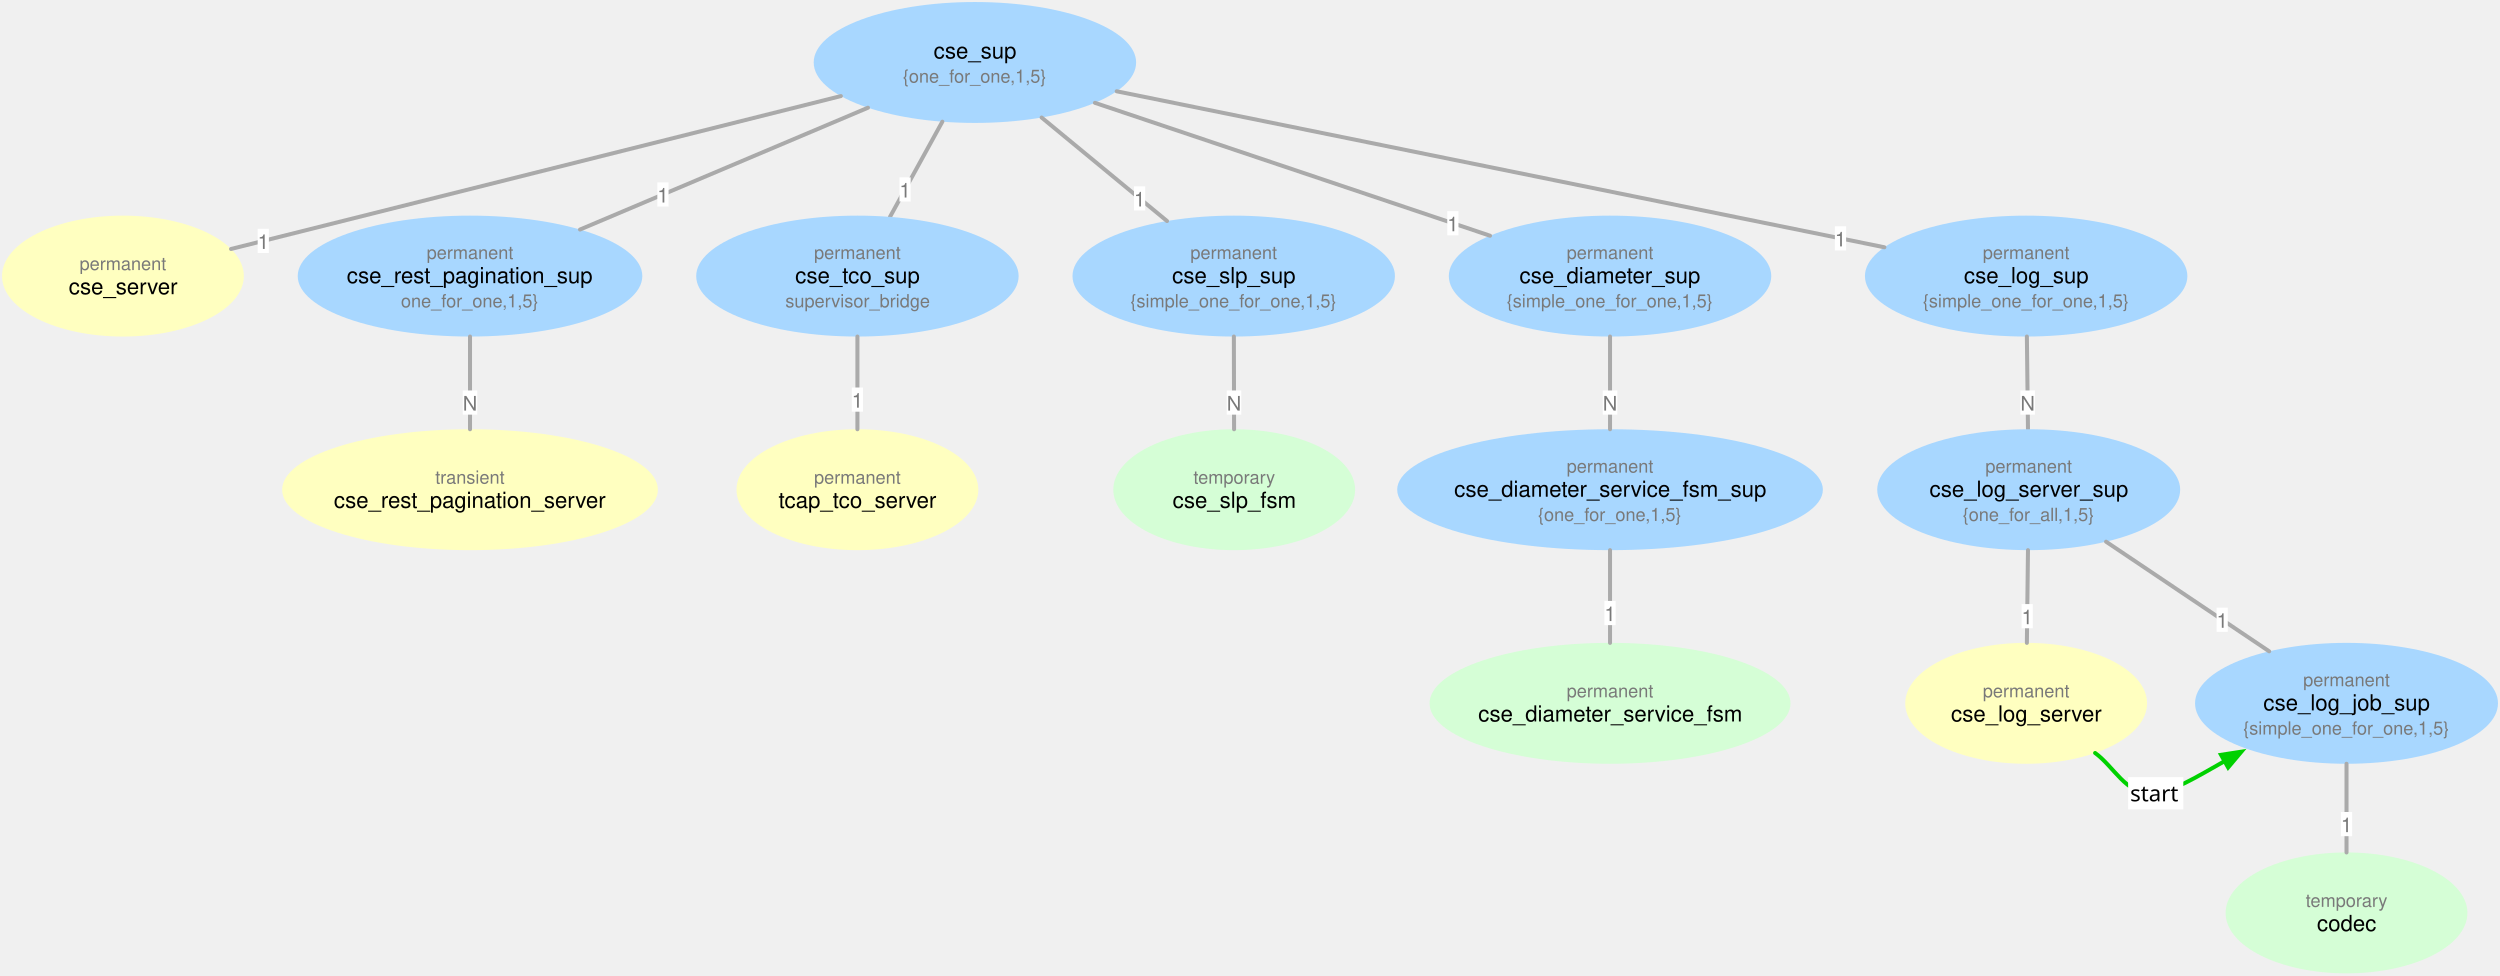
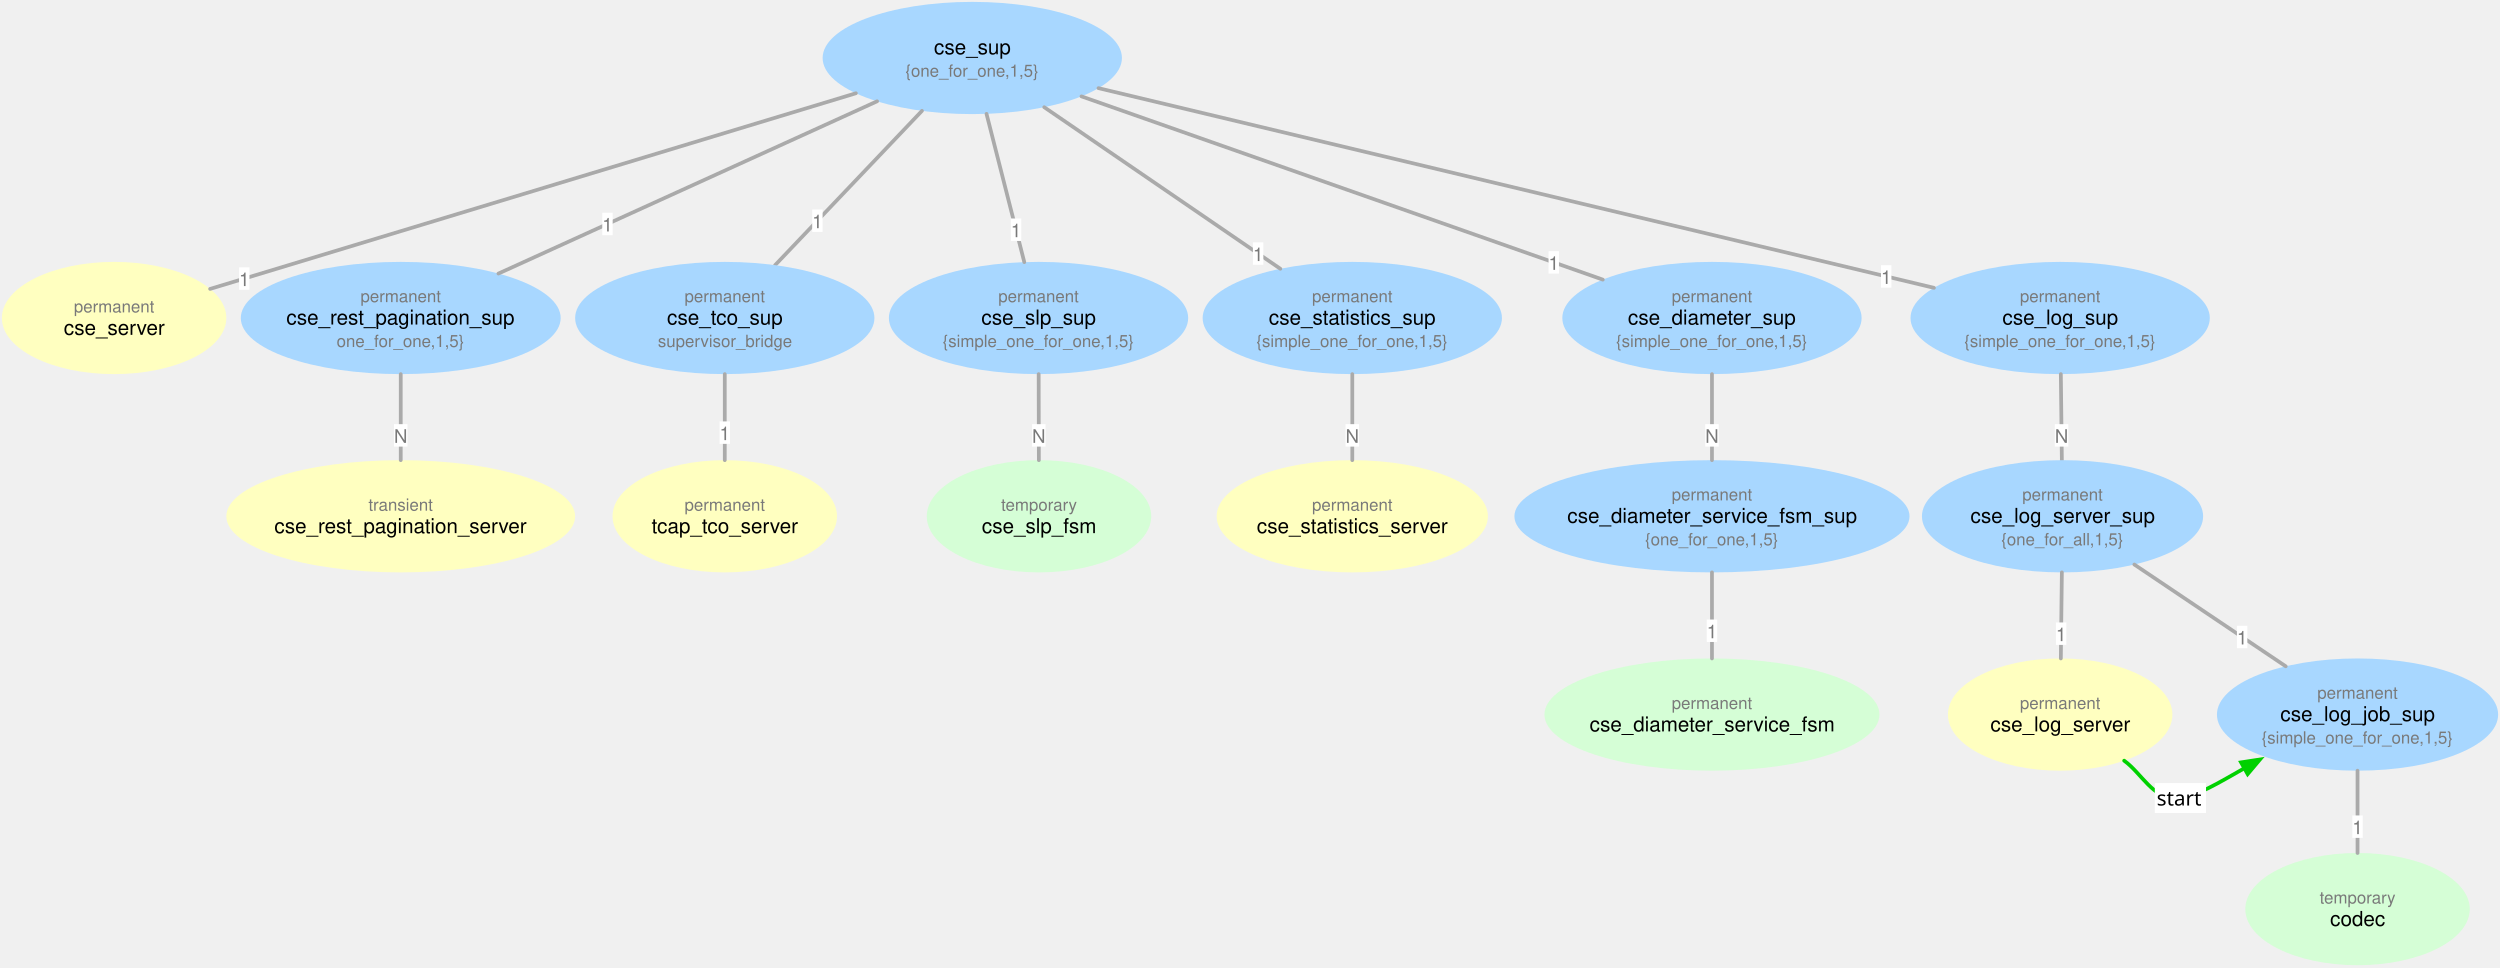
- <svg xmlns="http://www.w3.org/2000/svg" version="1.1" viewBox="-221.773 -1 1240.551 484" width="1240.551" height="484">
+ <svg xmlns="http://www.w3.org/2000/svg" version="1.1" viewBox="-202.77 -34 1336.477 517" width="1336.477" height="517">
  <defs>
    <marker orient="auto" overflow="visible" markerUnits="strokeWidth" id="FilledArrow_Marker" stroke-linejoin="miter" stroke-miterlimit="10" viewBox="-1 -3 7 6" markerWidth="7" markerHeight="6" color="#00d100">
      <g>
        <path d="M 4.8 0 L 0 -1.8 L 0 1.8 Z" fill="currentColor" stroke="currentColor" stroke-width="1" />
      </g>
    </marker>
  </defs>
-   <g id="Supervision" stroke-dasharray="none" fill-opacity="1" fill="none" stroke="none" stroke-opacity="1">
+   <g id="Supervision" stroke-dasharray="none" stroke-opacity="1" stroke="none" fill="none" fill-opacity="1">
    <g id="Supervision_Layer_1">
      <g id="Graphic_38">
-         <ellipse cx="262" cy="30" rx="80" ry="30" fill="#a8d7ff" />
-         <text transform="translate(203 18)" fill="black">
+         <ellipse cx="317" cy="-3" rx="80" ry="30" fill="#a8d7ff" />
+         <text transform="translate(258 -15)" fill="black">
          <tspan font-family="Helvetica" font-size="11" fill="black" x="38.515" y="10">cse_sup</tspan>
          <tspan font-family="Helvetica" font-size="9" fill="#797979" x="23.215" y="22">{one_for_one,1,5}</tspan>
        </text>
      </g>
      <g id="Line_45">
-         <line x1="219.857" y1="106.615" x2="245.837" y2="59.385" stroke="#aaa" stroke-linecap="round" stroke-linejoin="round" stroke-width="2" />
+         <line x1="211.591" y1="107.739" x2="290.1" y2="25.261" stroke="#aaa" stroke-linecap="round" stroke-linejoin="round" stroke-width="2" />
      </g>
      <g id="Graphic_44">
-         <rect x="224.557" y="87.014" width="5.562" height="12" fill="white" />
-         <text transform="translate(224.5574 87.01426)" fill="#797979">
+         <rect x="231.418" y="77.988" width="5.562" height="12" fill="white" />
+         <text transform="translate(231.4183 77.98791)" fill="#797979">
          <tspan font-family="Helvetica" font-size="10" fill="#797979" x="0" y="10">1</tspan>
        </text>
      </g>
      <g id="Graphic_46">
-         <ellipse cx="390.426" cy="136" rx="80" ry="30" fill="#a8d7ff" />
-         <text transform="translate(331.4262 118.5)" fill="#797979">
+         <ellipse cx="352.421" cy="136" rx="80" ry="30" fill="#a8d7ff" />
+         <text transform="translate(293.4207 118.5)" fill="#797979">
          <tspan font-family="Helvetica" font-size="9" fill="#797979" x="37.487" y="9">permanent</tspan>
          <tspan font-family="Helvetica" font-size="11" fill="black" x="28.425" y="21">cse_slp_sup</tspan>
          <tspan font-family="Helvetica" font-size="9" fill="#797979" x="7.709" y="33">{simple_one_for_one,1,5}</tspan>
        </text>
      </g>
      <g id="Graphic_50">
-         <ellipse cx="390.672" cy="242" rx="60" ry="30" fill="#d5fed6" />
-         <text transform="translate(347.6722 230)" fill="#797979">
+         <ellipse cx="352.667" cy="242" rx="60" ry="30" fill="#d5fed6" />
+         <text transform="translate(309.6667 230)" fill="#797979">
          <tspan font-family="Helvetica" font-size="9" fill="#797979" x="22.743" y="9">temporary</tspan>
          <tspan font-family="Helvetica" font-size="11" fill="black" x="12.433" y="21">cse_slp_fsm</tspan>
        </text>
      </g>
      <g id="Line_52">
-         <line x1="390.603" y1="212" x2="390.496" y2="166" stroke="#aaa" stroke-linecap="round" stroke-linejoin="round" stroke-width="2" />
+         <line x1="352.597" y1="212" x2="352.49" y2="166" stroke="#aaa" stroke-linecap="round" stroke-linejoin="round" stroke-width="2" />
      </g>
      <g id="Graphic_51">
-         <rect x="386.961" y="192.753" width="7.222" height="12" fill="white" />
-         <text transform="translate(386.961 192.7534)" fill="#797979">
+         <rect x="348.955" y="192.753" width="7.222" height="12" fill="white" />
+         <text transform="translate(348.9555 192.7534)" fill="#797979">
          <tspan font-family="Helvetica" font-size="10" fill="#797979" x="0" y="10">N</tspan>
        </text>
      </g>
      <g id="Line_54">
-         <line x1="357.325" y1="108.679" x2="295.101" y2="57.321" stroke="#aaa" stroke-linecap="round" stroke-linejoin="round" stroke-width="2" />
+         <line x1="344.81" y1="106.135" x2="324.61" y2="26.865" stroke="#aaa" stroke-linecap="round" stroke-linejoin="round" stroke-width="2" />
      </g>
      <g id="Graphic_53">
-         <rect x="340.943" y="91.453" width="5.562" height="12" fill="white" />
-         <text transform="translate(340.9434 91.45326)" fill="#797979">
+         <rect x="337.614" y="82.808" width="5.562" height="12" fill="white" />
+         <text transform="translate(337.6142 82.80801)" fill="#797979">
          <tspan font-family="Helvetica" font-size="10" fill="#797979" x="0" y="10">1</tspan>
        </text>
      </g>
      <g id="Graphic_58">
-         <ellipse cx="-160.773" cy="136" rx="60" ry="30" fill="#ffffc0" />
-         <text transform="translate(-203.7726 124)" fill="#797979">
+         <ellipse cx="-141.77" cy="136" rx="60" ry="30" fill="#ffffc0" />
+         <text transform="translate(-184.7698 124)" fill="#797979">
          <tspan font-family="Helvetica" font-size="9" fill="#797979" x="21.487" y="9">permanent</tspan>
          <tspan font-family="Helvetica" font-size="11" fill="black" x="16.102" y="21">cse_server</tspan>
        </text>
      </g>
      <g id="Line_57">
-         <line x1="-107.124" y1="122.549" x2="195.483" y2="46.678" stroke="#aaa" stroke-linecap="round" stroke-linejoin="round" stroke-width="2" />
+         <line x1="-90.444" y1="120.449" x2="254.768" y2="15.855" stroke="#aaa" stroke-linecap="round" stroke-linejoin="round" stroke-width="2" />
      </g>
      <g id="Graphic_56">
-         <rect x="-93.905" y="112.537" width="5.562" height="12" fill="white" />
-         <text transform="translate(-93.90494 112.5374)" fill="#797979">
+         <rect x="-74.973" y="108.919" width="5.562" height="12" fill="white" />
+         <text transform="translate(-74.97265 108.919)" fill="#797979">
          <tspan font-family="Helvetica" font-size="10" fill="#797979" x="0" y="10">1</tspan>
        </text>
      </g>
      <g id="Graphic_60">
-         <ellipse cx="203.693" cy="242" rx="60" ry="30" fill="#ffffc0" />
-         <text transform="translate(160.6933 230)" fill="#797979">
+         <ellipse cx="184.69" cy="242" rx="60" ry="30" fill="#ffffc0" />
+         <text transform="translate(141.6905 230)" fill="#797979">
          <tspan font-family="Helvetica" font-size="9" fill="#797979" x="21.487" y="9">permanent</tspan>
          <tspan font-family="Helvetica" font-size="11" fill="black" x="3.869" y="21">tcap_tco_server</tspan>
        </text>
      </g>
      <g id="Graphic_64">
-         <ellipse cx="203.693" cy="136" rx="80" ry="30" fill="#a8d7ff" />
-         <text transform="translate(144.6933 118.5)" fill="#797979">
+         <ellipse cx="184.69" cy="136" rx="80" ry="30" fill="#a8d7ff" />
+         <text transform="translate(125.6905 118.5)" fill="#797979">
          <tspan font-family="Helvetica" font-size="9" fill="#797979" x="37.487" y="9">permanent</tspan>
          <tspan font-family="Helvetica" font-size="11" fill="black" x="28.119" y="21">cse_tco_sup</tspan>
          <tspan font-family="Helvetica" font-size="9" fill="#797979" x="23.231" y="33">supervisor_bridge</tspan>
        </text>
      </g>
      <g id="Line_67">
-         <line x1="203.693" y1="212" x2="203.693" y2="166" stroke="#aaa" stroke-linecap="round" stroke-linejoin="round" stroke-width="2" />
+         <line x1="184.69" y1="212" x2="184.69" y2="166" stroke="#aaa" stroke-linecap="round" stroke-linejoin="round" stroke-width="2" />
      </g>
      <g id="Graphic_66">
-         <rect x="200.912" y="191.289" width="5.562" height="12" fill="white" />
-         <text transform="translate(200.9125 191.2891)" fill="#797979">
+         <rect x="181.91" y="191.289" width="5.562" height="12" fill="white" />
+         <text transform="translate(181.9097 191.2891)" fill="#797979">
          <tspan font-family="Helvetica" font-size="10" fill="#797979" x="0" y="10">1</tspan>
        </text>
      </g>
      <g id="Graphic_68">
-         <ellipse cx="577.159" cy="136" rx="80" ry="30" fill="#a8d7ff" />
-         <text transform="translate(518.1591 118.5)" fill="#797979">
+         <ellipse cx="712.431" cy="136" rx="80" ry="30" fill="#a8d7ff" />
+         <text transform="translate(653.4311 118.5)" fill="#797979">
          <tspan font-family="Helvetica" font-size="9" fill="#797979" x="37.487" y="9">permanent</tspan>
          <tspan font-family="Helvetica" font-size="11" fill="black" x="14.057" y="21">cse_diameter_sup</tspan>
          <tspan font-family="Helvetica" font-size="9" fill="#797979" x="7.709" y="33">{simple_one_for_one,1,5}</tspan>
        </text>
      </g>
      <g id="Line_70">
-         <line x1="517.602" y1="115.969" x2="321.557" y2="50.031" stroke="#aaa" stroke-linecap="round" stroke-linejoin="round" stroke-width="2" />
+         <line x1="654.064" y1="115.483" x2="375.367" y2="17.517" stroke="#aaa" stroke-linecap="round" stroke-linejoin="round" stroke-width="2" />
      </g>
      <g id="Graphic_69">
-         <rect x="496.387" y="103.769" width="5.562" height="12" fill="white" />
-         <text transform="translate(496.387 103.7685)" fill="#797979">
+         <rect x="625.077" y="100.271" width="5.562" height="12" fill="white" />
+         <text transform="translate(625.0766 100.2711)" fill="#797979">
          <tspan font-family="Helvetica" font-size="10" fill="#797979" x="0" y="10">1</tspan>
        </text>
      </g>
      <g id="Graphic_71">
-         <ellipse cx="577.159" cy="242" rx="105.614" ry="30" fill="#a8d7ff" />
-         <text transform="translate(497.6683 224.5)" fill="#797979">
+         <ellipse cx="712.431" cy="242" rx="105.614" ry="30" fill="#a8d7ff" />
+         <text transform="translate(632.9403 224.5)" fill="#797979">
          <tspan font-family="Helvetica" font-size="9" fill="#797979" x="57.977" y="9">permanent</tspan>
          <tspan font-family="Helvetica" font-size="11" fill="black" x="2.15" y="21">cse_diameter_service_fsm_sup</tspan>
          <tspan font-family="Helvetica" font-size="9" fill="#797979" x="43.706" y="33">{one_for_one,1,5}</tspan>
        </text>
      </g>
      <g id="Line_73">
-         <line x1="577.159" y1="212" x2="577.159" y2="166" stroke="#aaa" stroke-linecap="round" stroke-linejoin="round" stroke-width="2" />
+         <line x1="712.431" y1="212" x2="712.431" y2="166" stroke="#aaa" stroke-linecap="round" stroke-linejoin="round" stroke-width="2" />
      </g>
      <g id="Graphic_72">
-         <rect x="573.548" y="192.753" width="7.222" height="12" fill="white" />
-         <text transform="translate(573.5483 192.7533)" fill="#797979">
+         <rect x="708.82" y="192.753" width="7.222" height="12" fill="white" />
+         <text transform="translate(708.8202 192.7533)" fill="#797979">
          <tspan font-family="Helvetica" font-size="10" fill="#797979" x="0" y="10">N</tspan>
        </text>
      </g>
      <g id="Graphic_74">
-         <ellipse cx="577.159" cy="348" rx="89.55" ry="30" fill="#d5fed6" />
-         <text transform="translate(510.5193 336)" fill="#797979">
+         <ellipse cx="712.431" cy="348" rx="89.55" ry="30" fill="#d5fed6" />
+         <text transform="translate(645.7913 336)" fill="#797979">
          <tspan font-family="Helvetica" font-size="9" fill="#797979" x="45.126" y="9">permanent</tspan>
          <tspan font-family="Helvetica" font-size="11" fill="black" x="1.225" y="21">cse_diameter_service_fsm</tspan>
        </text>
      </g>
      <g id="Line_76">
-         <line x1="577.159" y1="318" x2="577.159" y2="272" stroke="#aaa" stroke-linecap="round" stroke-linejoin="round" stroke-width="2" />
+         <line x1="712.431" y1="318" x2="712.431" y2="272" stroke="#aaa" stroke-linecap="round" stroke-linejoin="round" stroke-width="2" />
      </g>
      <g id="Graphic_75">
-         <rect x="574.378" y="297.195" width="5.562" height="12" fill="white" />
-         <text transform="translate(574.3783 297.1953)" fill="#797979">
+         <rect x="709.65" y="297.195" width="5.562" height="12" fill="white" />
+         <text transform="translate(709.6503 297.1953)" fill="#797979">
          <tspan font-family="Helvetica" font-size="10" fill="#797979" x="0" y="10">1</tspan>
        </text>
      </g>
      <g id="Graphic_77">
        <ellipse cx="11.46" cy="136" rx="85.5" ry="30" fill="#a8d7ff" />
        <text transform="translate(-51.93966 118.5)" fill="#797979">
          <tspan font-family="Helvetica" font-size="9" fill="#797979" x="41.887" y="9">permanent</tspan>
          <tspan font-family="Helvetica" font-size="11" fill="black" x="2.245" y="21">cse_rest_pagination_sup</tspan>
          <tspan font-family="Helvetica" font-size="9" fill="#797979" x="29.118" y="33">one_for_one,1,5}</tspan>
        </text>
      </g>
      <g id="Graphic_78">
        <ellipse cx="11.46" cy="242" rx="93.23" ry="30" fill="#ffffc0" />
        <text transform="translate(-58.1238 230)" fill="#797979">
          <tspan font-family="Helvetica" font-size="9" fill="#797979" x="52.325" y="9">transient</tspan>
          <tspan font-family="Helvetica" font-size="11" fill="black" x="2.016" y="21">cse_rest_pagination_server</tspan>
        </text>
      </g>
      <g id="Line_80">
        <line x1="11.46" y1="212" x2="11.46" y2="166" stroke="#aaa" stroke-linecap="round" stroke-linejoin="round" stroke-width="2" />
      </g>
      <g id="Graphic_79">
        <rect x="7.849" y="192.753" width="7.222" height="12" fill="white" />
        <text transform="translate(7.849498 192.7533)" fill="#797979">
          <tspan font-family="Helvetica" font-size="10" fill="#797979" x="0" y="10">N</tspan>
        </text>
      </g>
      <g id="Line_82">
-         <line x1="66.044" y1="112.906" x2="208.934" y2="52.451" stroke="#aaa" stroke-linecap="round" stroke-linejoin="round" stroke-width="2" />
+         <line x1="63.683" y1="112.242" x2="266.112" y2="20.151" stroke="#aaa" stroke-linecap="round" stroke-linejoin="round" stroke-width="2" />
      </g>
      <g id="Graphic_81">
-         <rect x="104.411" y="89.497" width="5.562" height="12" fill="white" />
-         <text transform="translate(104.4115 89.49712)" fill="#797979">
+         <rect x="119.196" y="79.723" width="5.562" height="12" fill="white" />
+         <text transform="translate(119.1958 79.72253)" fill="#797979">
          <tspan font-family="Helvetica" font-size="10" fill="#797979" x="0" y="10">1</tspan>
        </text>
      </g>
      <g id="Graphic_97">
-         <ellipse cx="783.646" cy="136" rx="80" ry="30" fill="#a8d7ff" />
-         <text transform="translate(724.646 118.5)" fill="#797979">
+         <ellipse cx="898.576" cy="136" rx="80" ry="30" fill="#a8d7ff" />
+         <text transform="translate(839.5756 118.5)" fill="#797979">
          <tspan font-family="Helvetica" font-size="9" fill="#797979" x="37.487" y="9">permanent</tspan>
          <tspan font-family="Helvetica" font-size="11" fill="black" x="28.116" y="21">cse_log_sup</tspan>
          <tspan font-family="Helvetica" font-size="9" fill="#797979" x="7.709" y="33">{simple_one_for_one,1,5}</tspan>
        </text>
      </g>
      <g id="Graphic_96">
-         <ellipse cx="942.616" cy="452" rx="60" ry="30" fill="#d5fed6" />
-         <text transform="translate(899.616 440)" fill="#797979">
+         <ellipse cx="1057.546" cy="452" rx="60" ry="30" fill="#d5fed6" />
+         <text transform="translate(1014.546 440)" fill="#797979">
          <tspan font-family="Helvetica" font-size="9" fill="#797979" x="22.743" y="9">temporary</tspan>
          <tspan font-family="Helvetica" font-size="11" fill="black" x="28.323" y="21">codec</tspan>
        </text>
      </g>
      <g id="Line_95">
-         <line x1="784.553" y1="212" x2="784.004" y2="166" stroke="#aaa" stroke-linecap="round" stroke-linejoin="round" stroke-width="2" />
+         <line x1="899.482" y1="212" x2="898.933" y2="166" stroke="#aaa" stroke-linecap="round" stroke-linejoin="round" stroke-width="2" />
      </g>
      <g id="Graphic_94">
-         <rect x="780.784" y="192.754" width="7.222" height="12" fill="white" />
-         <text transform="translate(780.7836 192.7535)" fill="#797979">
+         <rect x="895.713" y="192.754" width="7.222" height="12" fill="white" />
+         <text transform="translate(895.7133 192.7535)" fill="#797979">
          <tspan font-family="Helvetica" font-size="10" fill="#797979" x="0" y="10">N</tspan>
        </text>
      </g>
      <g id="Graphic_93">
-         <ellipse cx="783.646" cy="348" rx="60" ry="30" fill="#ffffc0" />
-         <text transform="translate(740.646 336)" fill="#797979">
+         <ellipse cx="898.576" cy="348" rx="60" ry="30" fill="#ffffc0" />
+         <text transform="translate(855.5756 336)" fill="#797979">
          <tspan font-family="Helvetica" font-size="9" fill="#797979" x="21.487" y="9">permanent</tspan>
          <tspan font-family="Helvetica" font-size="11" fill="black" x="5.703" y="21">cse_log_server</tspan>
        </text>
      </g>
      <g id="Graphic_92">
-         <ellipse cx="942.616" cy="348" rx="75.162" ry="30" fill="#a8d7ff" />
-         <text transform="translate(887.4863 330.5)" fill="#797979">
+         <ellipse cx="1057.546" cy="348" rx="75.162" ry="30" fill="#a8d7ff" />
+         <text transform="translate(1002.416 330.5)" fill="#797979">
          <tspan font-family="Helvetica" font-size="9" fill="#797979" x="33.616" y="9">permanent</tspan>
          <tspan font-family="Helvetica" font-size="11" fill="black" x="13.847" y="21">cse_log_job_sup</tspan>
          <tspan font-family="Helvetica" font-size="9" fill="#797979" x="3.839" y="33">{simple_one_for_one,1,5}</tspan>
        </text>
      </g>
      <g id="Line_91">
-         <line x1="942.616" y1="422" x2="942.616" y2="378" stroke="#aaa" stroke-linecap="round" stroke-linejoin="round" stroke-width="2" />
+         <line x1="1057.546" y1="422" x2="1057.546" y2="378" stroke="#aaa" stroke-linecap="round" stroke-linejoin="round" stroke-width="2" />
      </g>
      <g id="Graphic_90">
-         <rect x="939.835" y="401.929" width="5.562" height="12" fill="white" />
-         <text transform="translate(939.8352 401.9287)" fill="#797979">
+         <rect x="1054.765" y="401.929" width="5.562" height="12" fill="white" />
+         <text transform="translate(1054.765 401.9287)" fill="#797979">
          <tspan font-family="Helvetica" font-size="10" fill="#797979" x="0" y="10">1</tspan>
        </text>
      </g>
      <g id="Line_89">
-         <path d="M 817.863 372.65 C 827.189 379.369 833.233 393.129 845.845 392.808 C 855.54 392.562 869.121 383.993 882.106 376.699" marker-end="url(#FilledArrow_Marker)" stroke="#00d100" stroke-linecap="round" stroke-linejoin="round" stroke-width="2" />
+         <path d="M 932.792 372.65 C 942.119 379.369 948.163 393.129 960.775 392.808 C 970.47 392.562 984.051 383.993 997.035 376.699" marker-end="url(#FilledArrow_Marker)" stroke="#00d100" stroke-linecap="round" stroke-linejoin="round" stroke-width="2" />
      </g>
      <g id="Graphic_88">
-         <rect x="834.248" y="384.637" width="27.377" height="16" fill="white" />
-         <text transform="translate(835.2482 385.6374)" fill="black">
+         <rect x="949.178" y="384.637" width="27.377" height="16" fill="white" />
+         <text transform="translate(950.1778 385.6374)" fill="black">
          <tspan font-family="Montserrat" font-size="11" fill="black" x="2060574e-19" y="11">start</tspan>
        </text>
      </g>
      <g id="Graphic_87">
-         <ellipse cx="784.91" cy="242" rx="75.162" ry="30" fill="#a8d7ff" />
-         <text transform="translate(729.7806 224.5)" fill="#797979">
+         <ellipse cx="899.84" cy="242" rx="75.162" ry="30" fill="#a8d7ff" />
+         <text transform="translate(844.7102 224.5)" fill="#797979">
          <tspan font-family="Helvetica" font-size="9" fill="#797979" x="33.616" y="9">permanent</tspan>
          <tspan font-family="Helvetica" font-size="11" fill="black" x="5.906" y="21">cse_log_server_sup</tspan>
          <tspan font-family="Helvetica" font-size="9" fill="#797979" x="22.351" y="33">{one_for_all,1,5}</tspan>
        </text>
      </g>
      <g id="Line_86">
-         <line x1="904.23" y1="322.199" x2="823.297" y2="267.801" stroke="#aaa" stroke-linecap="round" stroke-linejoin="round" stroke-width="2" />
+         <line x1="1019.159" y1="322.199" x2="938.226" y2="267.801" stroke="#aaa" stroke-linecap="round" stroke-linejoin="round" stroke-width="2" />
      </g>
      <g id="Graphic_85">
-         <rect x="878.143" y="300.534" width="5.562" height="12" fill="white" />
-         <text transform="translate(878.1426 300.534)" fill="#797979">
+         <rect x="993.072" y="300.534" width="5.562" height="12" fill="white" />
+         <text transform="translate(993.0722 300.534)" fill="#797979">
          <tspan font-family="Helvetica" font-size="10" fill="#797979" x="0" y="10">1</tspan>
        </text>
      </g>
      <g id="Line_84">
-         <line x1="784.004" y1="318" x2="784.553" y2="272" stroke="#aaa" stroke-linecap="round" stroke-linejoin="round" stroke-width="2" />
+         <line x1="898.933" y1="318" x2="899.482" y2="272" stroke="#aaa" stroke-linecap="round" stroke-linejoin="round" stroke-width="2" />
      </g>
      <g id="Graphic_83">
-         <rect x="781.381" y="298.754" width="5.562" height="12" fill="white" />
-         <text transform="translate(781.3811 298.7536)" fill="#797979">
+         <rect x="896.311" y="298.754" width="5.562" height="12" fill="white" />
+         <text transform="translate(896.3107 298.7536)" fill="#797979">
          <tspan font-family="Helvetica" font-size="10" fill="#797979" x="0" y="10">1</tspan>
        </text>
      </g>
      <g id="Line_99">
-         <line x1="713.29" y1="121.704" x2="332.356" y2="44.296" stroke="#aaa" stroke-linecap="round" stroke-linejoin="round" stroke-width="2" />
+         <line x1="831.098" y1="119.873" x2="384.477" y2="13.127" stroke="#aaa" stroke-linecap="round" stroke-linejoin="round" stroke-width="2" />
      </g>
      <g id="Graphic_98">
-         <rect x="688.742" y="111.28" width="5.562" height="12" fill="white" />
-         <text transform="translate(688.7424 111.2804)" fill="#797979">
-           <tspan font-family="Helvetica" font-size="10" fill="#797979" x="0" y="10">1</tspan>
+         <rect x="802.797" y="107.773" width="5.562" height="12" fill="white" />
+         <text transform="translate(802.7971 107.773)" fill="#797979">
+           <tspan font-family="Helvetica" font-size="10" fill="#797979" x="0" y="10">1</tspan>
+         </text>
+       </g>
+       <g id="Graphic_100">
+         <ellipse cx="520.151" cy="136" rx="80" ry="30" fill="#a8d7ff" />
+         <text transform="translate(461.1508 118.5)" fill="#797979">
+           <tspan font-family="Helvetica" font-size="9" fill="#797979" x="37.487" y="9">permanent</tspan>
+           <tspan font-family="Helvetica" font-size="11" fill="black" x="14.369" y="21">cse_statistics_sup</tspan>
+           <tspan font-family="Helvetica" font-size="9" fill="#797979" x="7.709" y="33">{simple_one_for_one,1,5}</tspan>
+         </text>
+       </g>
+       <g id="Line_102">
+         <line x1="481.691" y1="109.685" x2="355.459" y2="23.315" stroke="#aaa" stroke-linecap="round" stroke-linejoin="round" stroke-width="2" />
+       </g>
+       <g id="Graphic_101">
+         <rect x="467.041" y="95.564" width="5.562" height="12" fill="white" />
+         <text transform="translate(467.0408 95.56364)" fill="#797979">
+           <tspan font-family="Helvetica" font-size="10" fill="#797979" x="0" y="10">1</tspan>
+         </text>
+       </g>
+       <g id="Graphic_103">
+         <ellipse cx="520.151" cy="242" rx="72.514" ry="30" fill="#ffffc0" />
+         <text transform="translate(467.1399 230)" fill="#797979">
+           <tspan font-family="Helvetica" font-size="9" fill="#797979" x="31.498" y="9">permanent</tspan>
+           <tspan font-family="Helvetica" font-size="11" fill="black" x="1.967" y="21">cse_statistics_server</tspan>
+         </text>
+       </g>
+       <g id="Line_105">
+         <line x1="520.151" y1="212" x2="520.151" y2="166" stroke="#aaa" stroke-linecap="round" stroke-linejoin="round" stroke-width="2" />
+       </g>
+       <g id="Graphic_104">
+         <rect x="516.54" y="192.753" width="7.222" height="12" fill="white" />
+         <text transform="translate(516.54 192.7533)" fill="#797979">
+           <tspan font-family="Helvetica" font-size="10" fill="#797979" x="0" y="10">N</tspan>
        </text>
      </g>
    </g>
  </g>
</svg>
